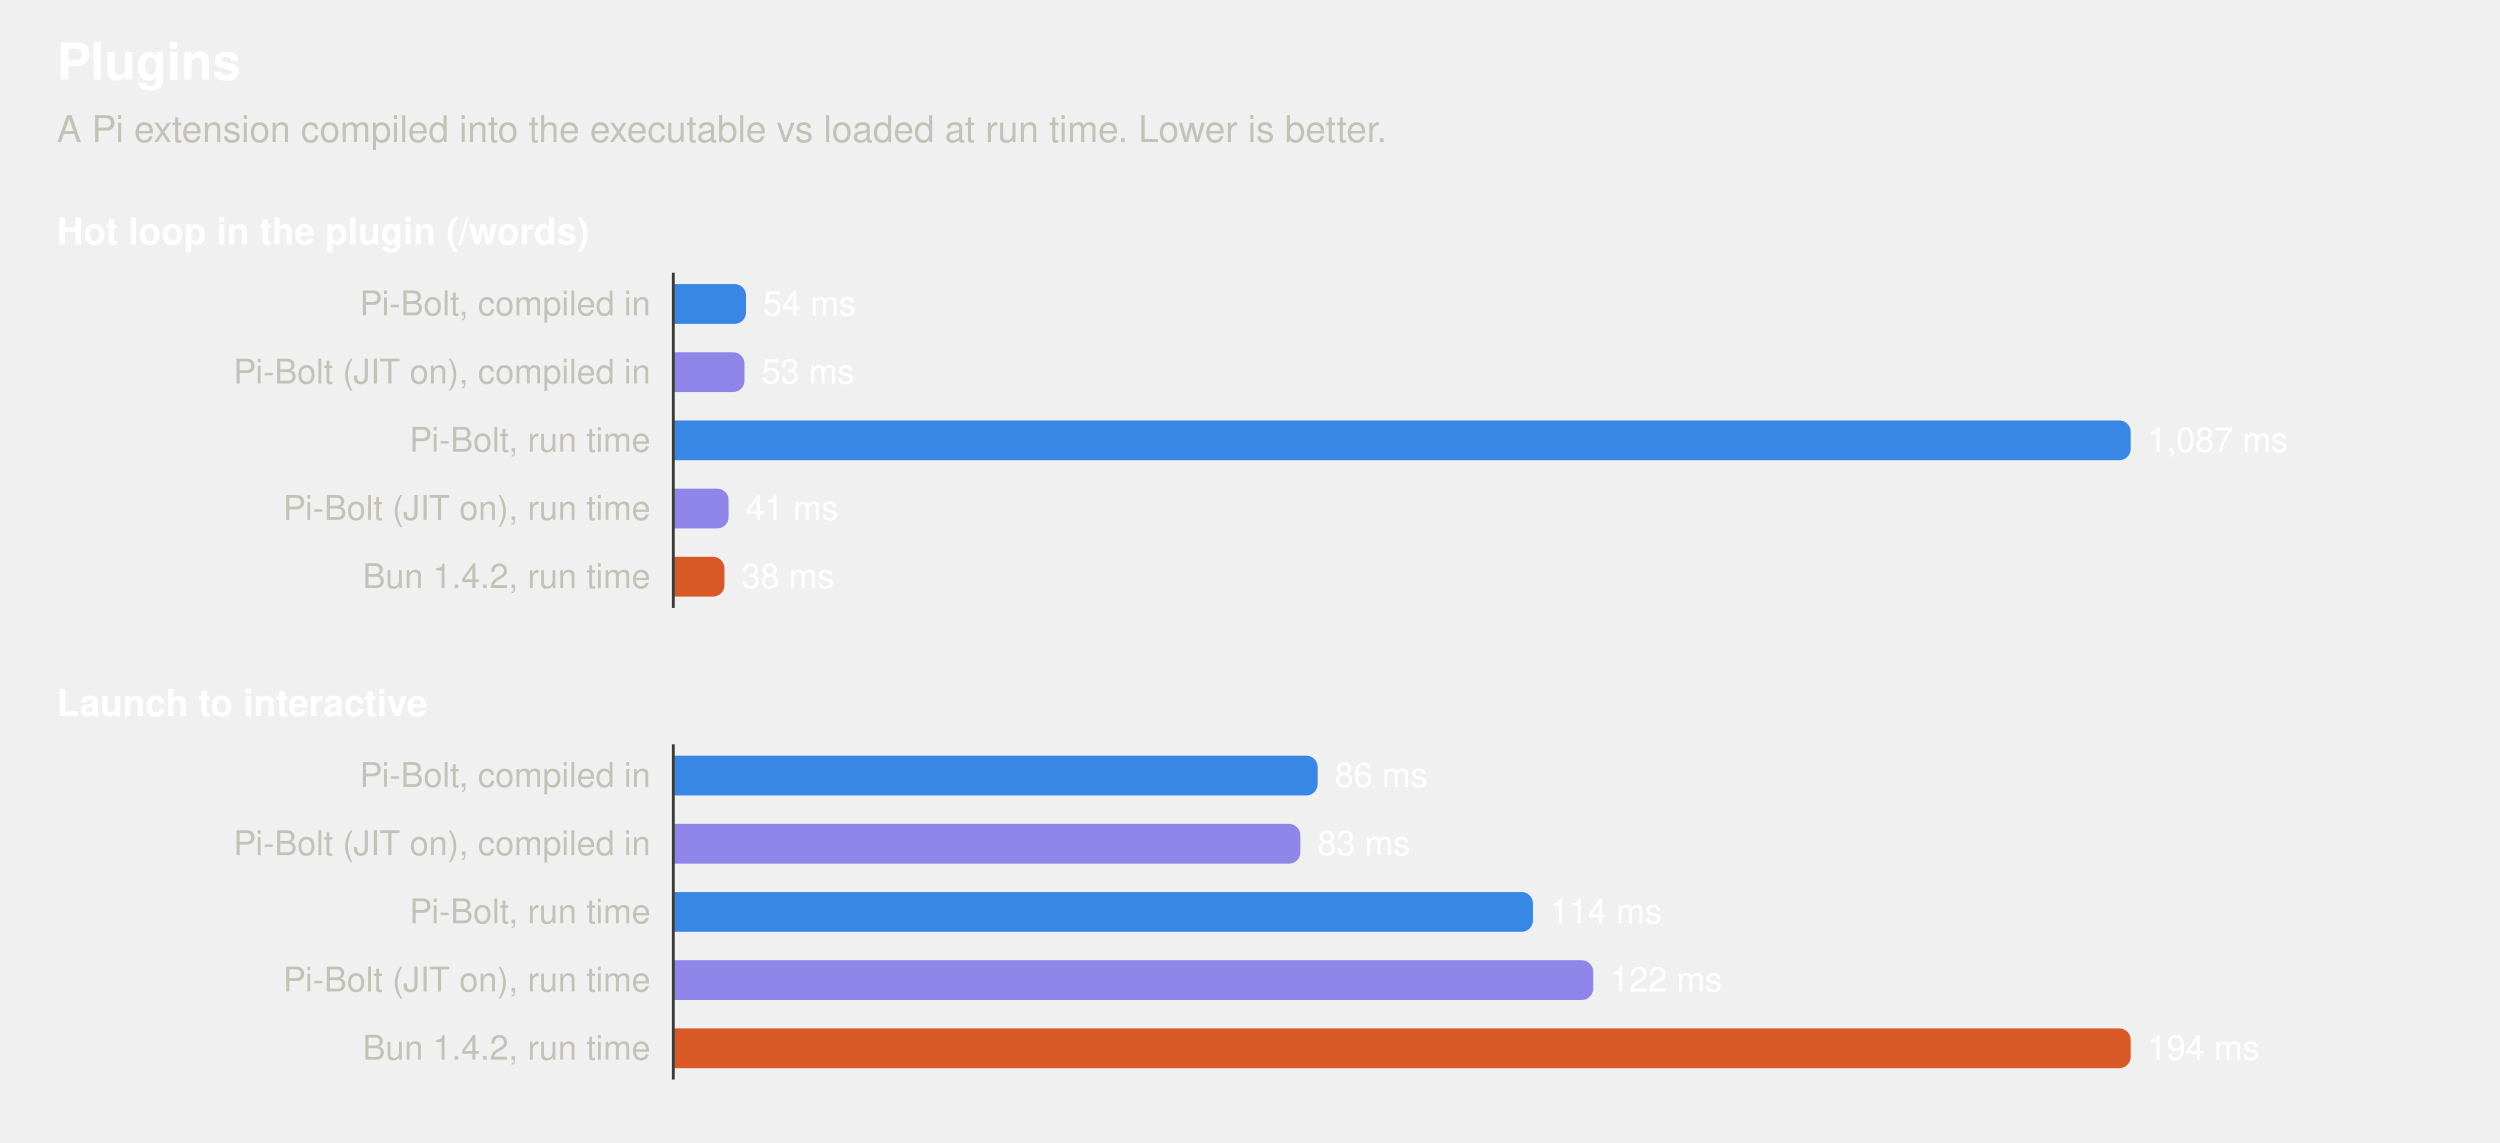
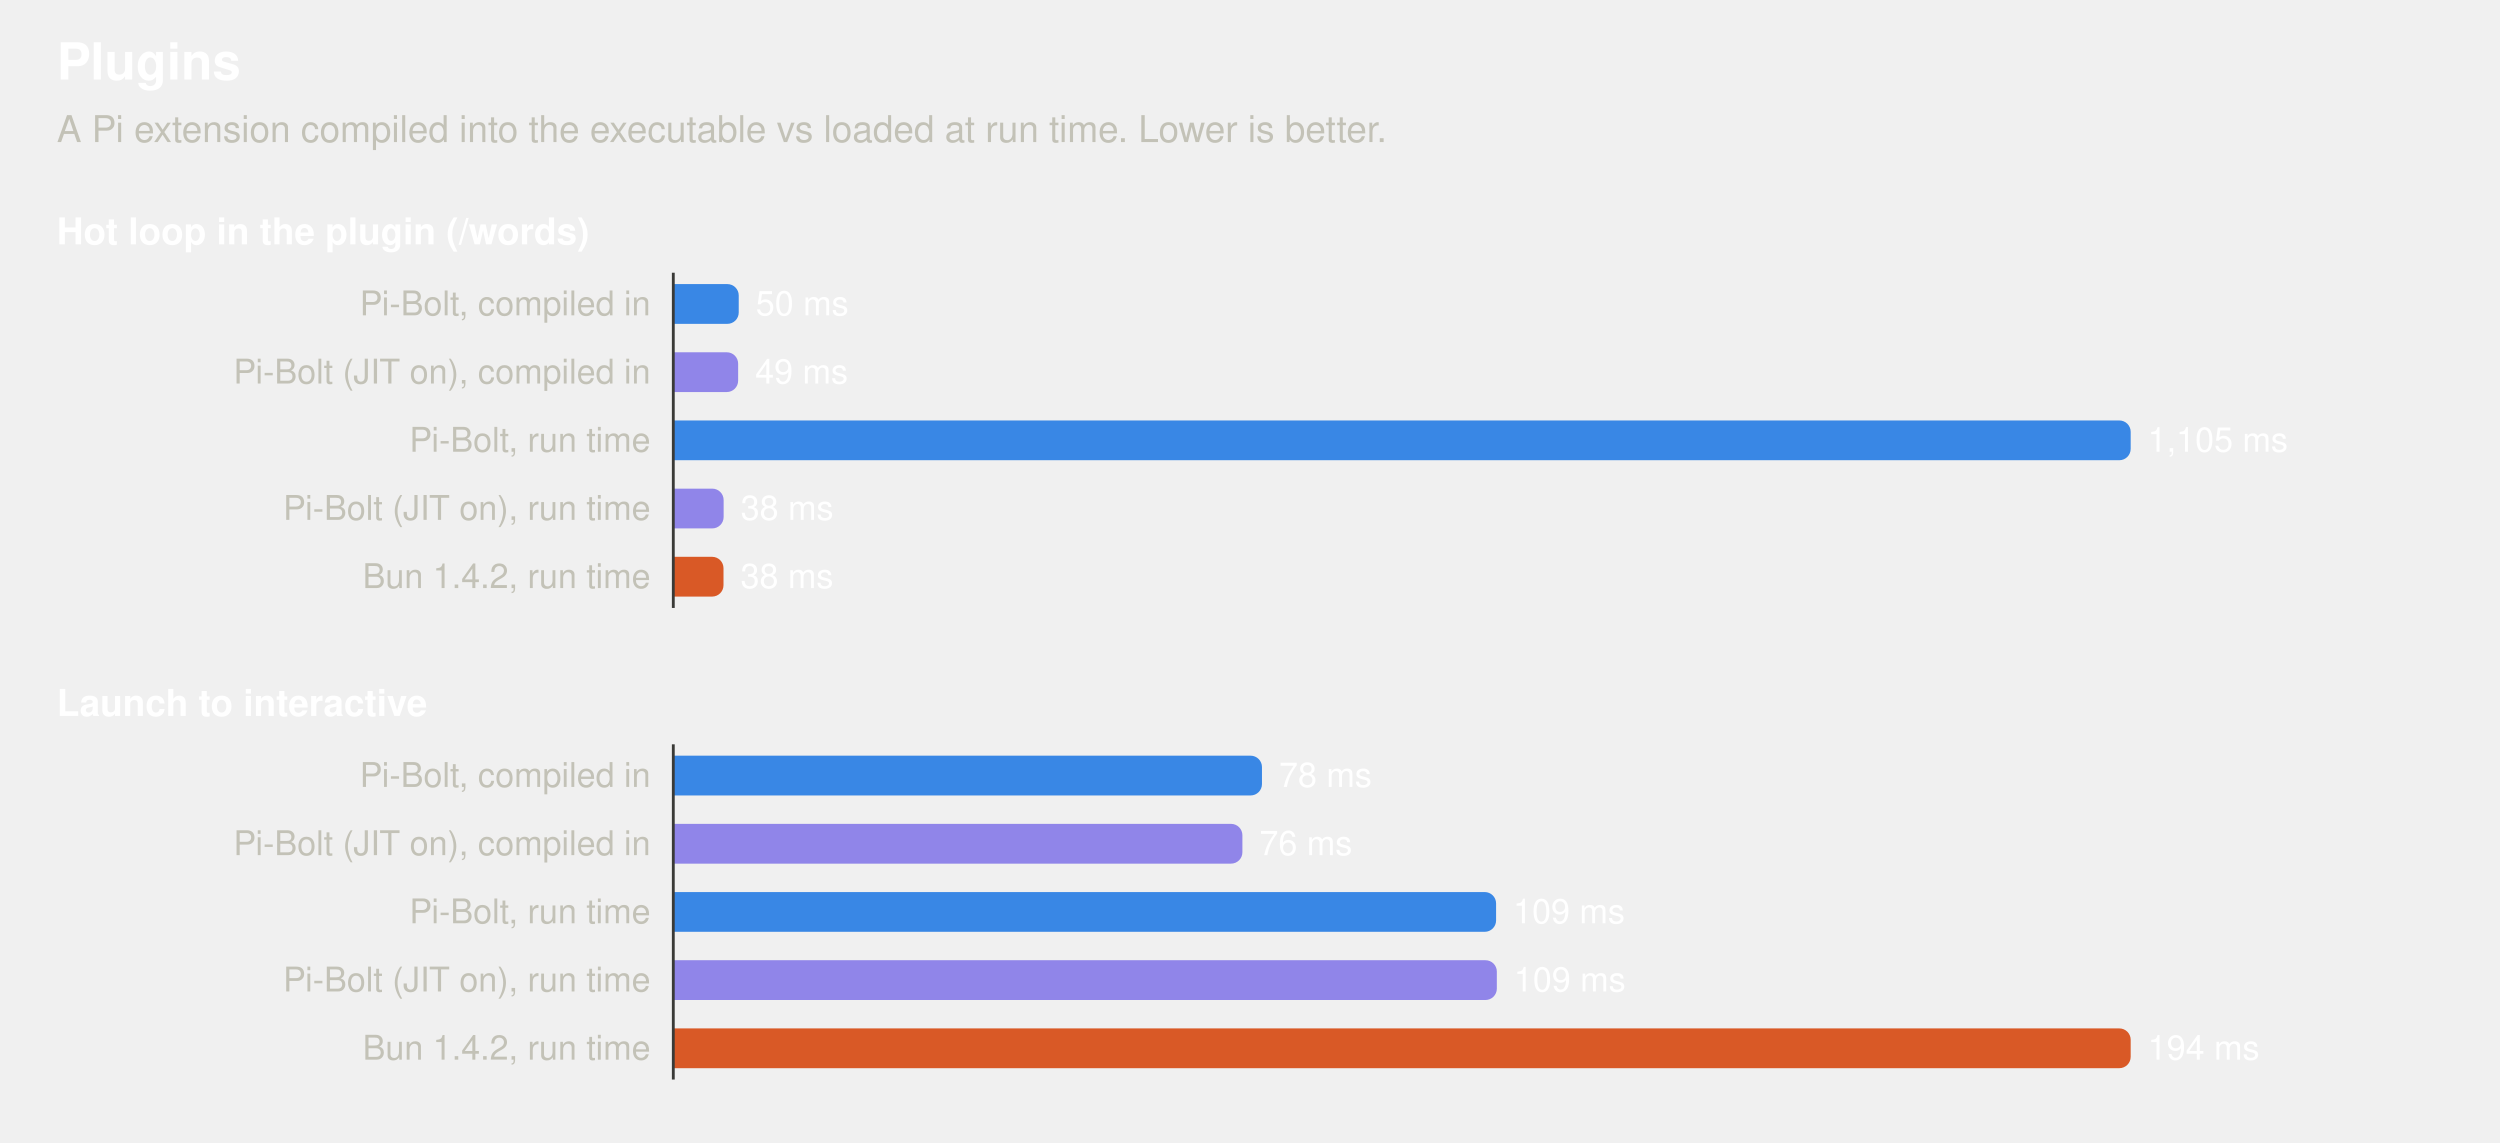
<svg xmlns="http://www.w3.org/2000/svg" width="880" height="402" viewBox="0 0 880 402" role="img" aria-label="Plugins: A Pi extension compiled into the executable vs loaded at run time. Lower is better.">
  <style>text{font-family:-apple-system, BlinkMacSystemFont, 'Segoe UI', Helvetica, Arial, sans-serif;font-variant-numeric:tabular-nums}</style>
  <text x="20" y="28" font-size="18" font-weight="600" fill="#ffffff">Plugins</text>
  <text x="20" y="50" font-size="13" fill="#c3c2b7">A Pi extension compiled into the executable vs loaded at run time. Lower is better.</text>
  <text x="20" y="86" font-size="13" font-weight="600" fill="#ffffff">Hot loop in the plugin (/words)</text>
  <text x="229" y="111" font-size="12" text-anchor="end" fill="#c3c2b7">Pi-Bolt, compiled in</text>
-   <path d="M237,100 h21.604 a4,4 0 0 1 4,4 v6 a4,4 0 0 1 -4,4 h-21.604 z" fill="#3987e5" />
-   <text x="268.604" y="111" font-size="12" fill="#ffffff">54 ms</text>
+   <path d="M237,100 h19.035 a4,4 0 0 1 4,4 v6 a4,4 0 0 1 -4,4 h-19.035 z" fill="#3987e5" />
+   <text x="266.035" y="111" font-size="12" fill="#ffffff">50 ms</text>
  <text x="229" y="135" font-size="12" text-anchor="end" fill="#c3c2b7">Pi-Bolt (JIT on), compiled in</text>
-   <path d="M237,124 h21.061 a4,4 0 0 1 4,4 v6 a4,4 0 0 1 -4,4 h-21.061 z" fill="#9085e9" />
-   <text x="268.061" y="135" font-size="12" fill="#ffffff">53 ms</text>
+   <path d="M237,124 h18.826 a4,4 0 0 1 4,4 v6 a4,4 0 0 1 -4,4 h-18.826 z" fill="#9085e9" />
+   <text x="265.826" y="135" font-size="12" fill="#ffffff">49 ms</text>
  <text x="229" y="159" font-size="12" text-anchor="end" fill="#c3c2b7">Pi-Bolt, run time</text>
  <path d="M237,148 h509.0 a4,4 0 0 1 4,4 v6 a4,4 0 0 1 -4,4 h-509.0 z" fill="#3987e5" />
-   <text x="756.0" y="159" font-size="12" fill="#ffffff">1,087 ms</text>
+   <text x="756.0" y="159" font-size="12" fill="#ffffff">1,105 ms</text>
  <text x="229" y="183" font-size="12" text-anchor="end" fill="#c3c2b7">Pi-Bolt (JIT on), run time</text>
-   <path d="M237,172 h15.468 a4,4 0 0 1 4,4 v6 a4,4 0 0 1 -4,4 h-15.468 z" fill="#9085e9" />
-   <text x="262.468" y="183" font-size="12" fill="#ffffff">41 ms</text>
+   <path d="M237,172 h13.718 a4,4 0 0 1 4,4 v6 a4,4 0 0 1 -4,4 h-13.718 z" fill="#9085e9" />
+   <text x="260.718" y="183" font-size="12" fill="#ffffff">38 ms</text>
  <text x="229" y="207" font-size="12" text-anchor="end" fill="#c3c2b7">Bun 1.4.2, run time</text>
-   <path d="M237,196 h14.005 a4,4 0 0 1 4,4 v6 a4,4 0 0 1 -4,4 h-14.005 z" fill="#d95926" />
-   <text x="261.005" y="207" font-size="12" fill="#ffffff">38 ms</text>
+   <path d="M237,196 h13.671 a4,4 0 0 1 4,4 v6 a4,4 0 0 1 -4,4 h-13.671 z" fill="#d95926" />
+   <text x="260.671" y="207" font-size="12" fill="#ffffff">38 ms</text>
  <line x1="237" y1="96" x2="237" y2="214" stroke="#3a3a37" />
  <text x="20" y="252" font-size="13" font-weight="600" fill="#ffffff">Launch to interactive</text>
  <text x="229" y="277" font-size="12" text-anchor="end" fill="#c3c2b7">Pi-Bolt, compiled in</text>
-   <path d="M237,266 h222.822 a4,4 0 0 1 4,4 v6 a4,4 0 0 1 -4,4 h-222.822 z" fill="#3987e5" />
-   <text x="469.822" y="277" font-size="12" fill="#ffffff">86 ms</text>
+   <path d="M237,266 h203.214 a4,4 0 0 1 4,4 v6 a4,4 0 0 1 -4,4 h-203.214 z" fill="#3987e5" />
+   <text x="450.214" y="277" font-size="12" fill="#ffffff">78 ms</text>
  <text x="229" y="301" font-size="12" text-anchor="end" fill="#c3c2b7">Pi-Bolt (JIT on), compiled in</text>
-   <path d="M237,290 h216.728 a4,4 0 0 1 4,4 v6 a4,4 0 0 1 -4,4 h-216.728 z" fill="#9085e9" />
-   <text x="463.728" y="301" font-size="12" fill="#ffffff">83 ms</text>
+   <path d="M237,290 h196.324 a4,4 0 0 1 4,4 v6 a4,4 0 0 1 -4,4 h-196.324 z" fill="#9085e9" />
+   <text x="443.324" y="301" font-size="12" fill="#ffffff">76 ms</text>
  <text x="229" y="325" font-size="12" text-anchor="end" fill="#c3c2b7">Pi-Bolt, run time</text>
-   <path d="M237,314 h298.606 a4,4 0 0 1 4,4 v6 a4,4 0 0 1 -4,4 h-298.606 z" fill="#3987e5" />
-   <text x="545.606" y="325" font-size="12" fill="#ffffff">114 ms</text>
+   <path d="M237,314 h285.622 a4,4 0 0 1 4,4 v6 a4,4 0 0 1 -4,4 h-285.622 z" fill="#3987e5" />
+   <text x="532.622" y="325" font-size="12" fill="#ffffff">109 ms</text>
  <text x="229" y="349" font-size="12" text-anchor="end" fill="#c3c2b7">Pi-Bolt (JIT on), run time</text>
-   <path d="M237,338 h319.805 a4,4 0 0 1 4,4 v6 a4,4 0 0 1 -4,4 h-319.805 z" fill="#9085e9" />
-   <text x="566.805" y="349" font-size="12" fill="#ffffff">122 ms</text>
+   <path d="M237,338 h285.887 a4,4 0 0 1 4,4 v6 a4,4 0 0 1 -4,4 h-285.887 z" fill="#9085e9" />
+   <text x="532.887" y="349" font-size="12" fill="#ffffff">109 ms</text>
  <text x="229" y="373" font-size="12" text-anchor="end" fill="#c3c2b7">Bun 1.4.2, run time</text>
  <path d="M237,362 h509.0 a4,4 0 0 1 4,4 v6 a4,4 0 0 1 -4,4 h-509.0 z" fill="#d95926" />
  <text x="756.0" y="373" font-size="12" fill="#ffffff">194 ms</text>
  <line x1="237" y1="262" x2="237" y2="380" stroke="#3a3a37" />
</svg>
